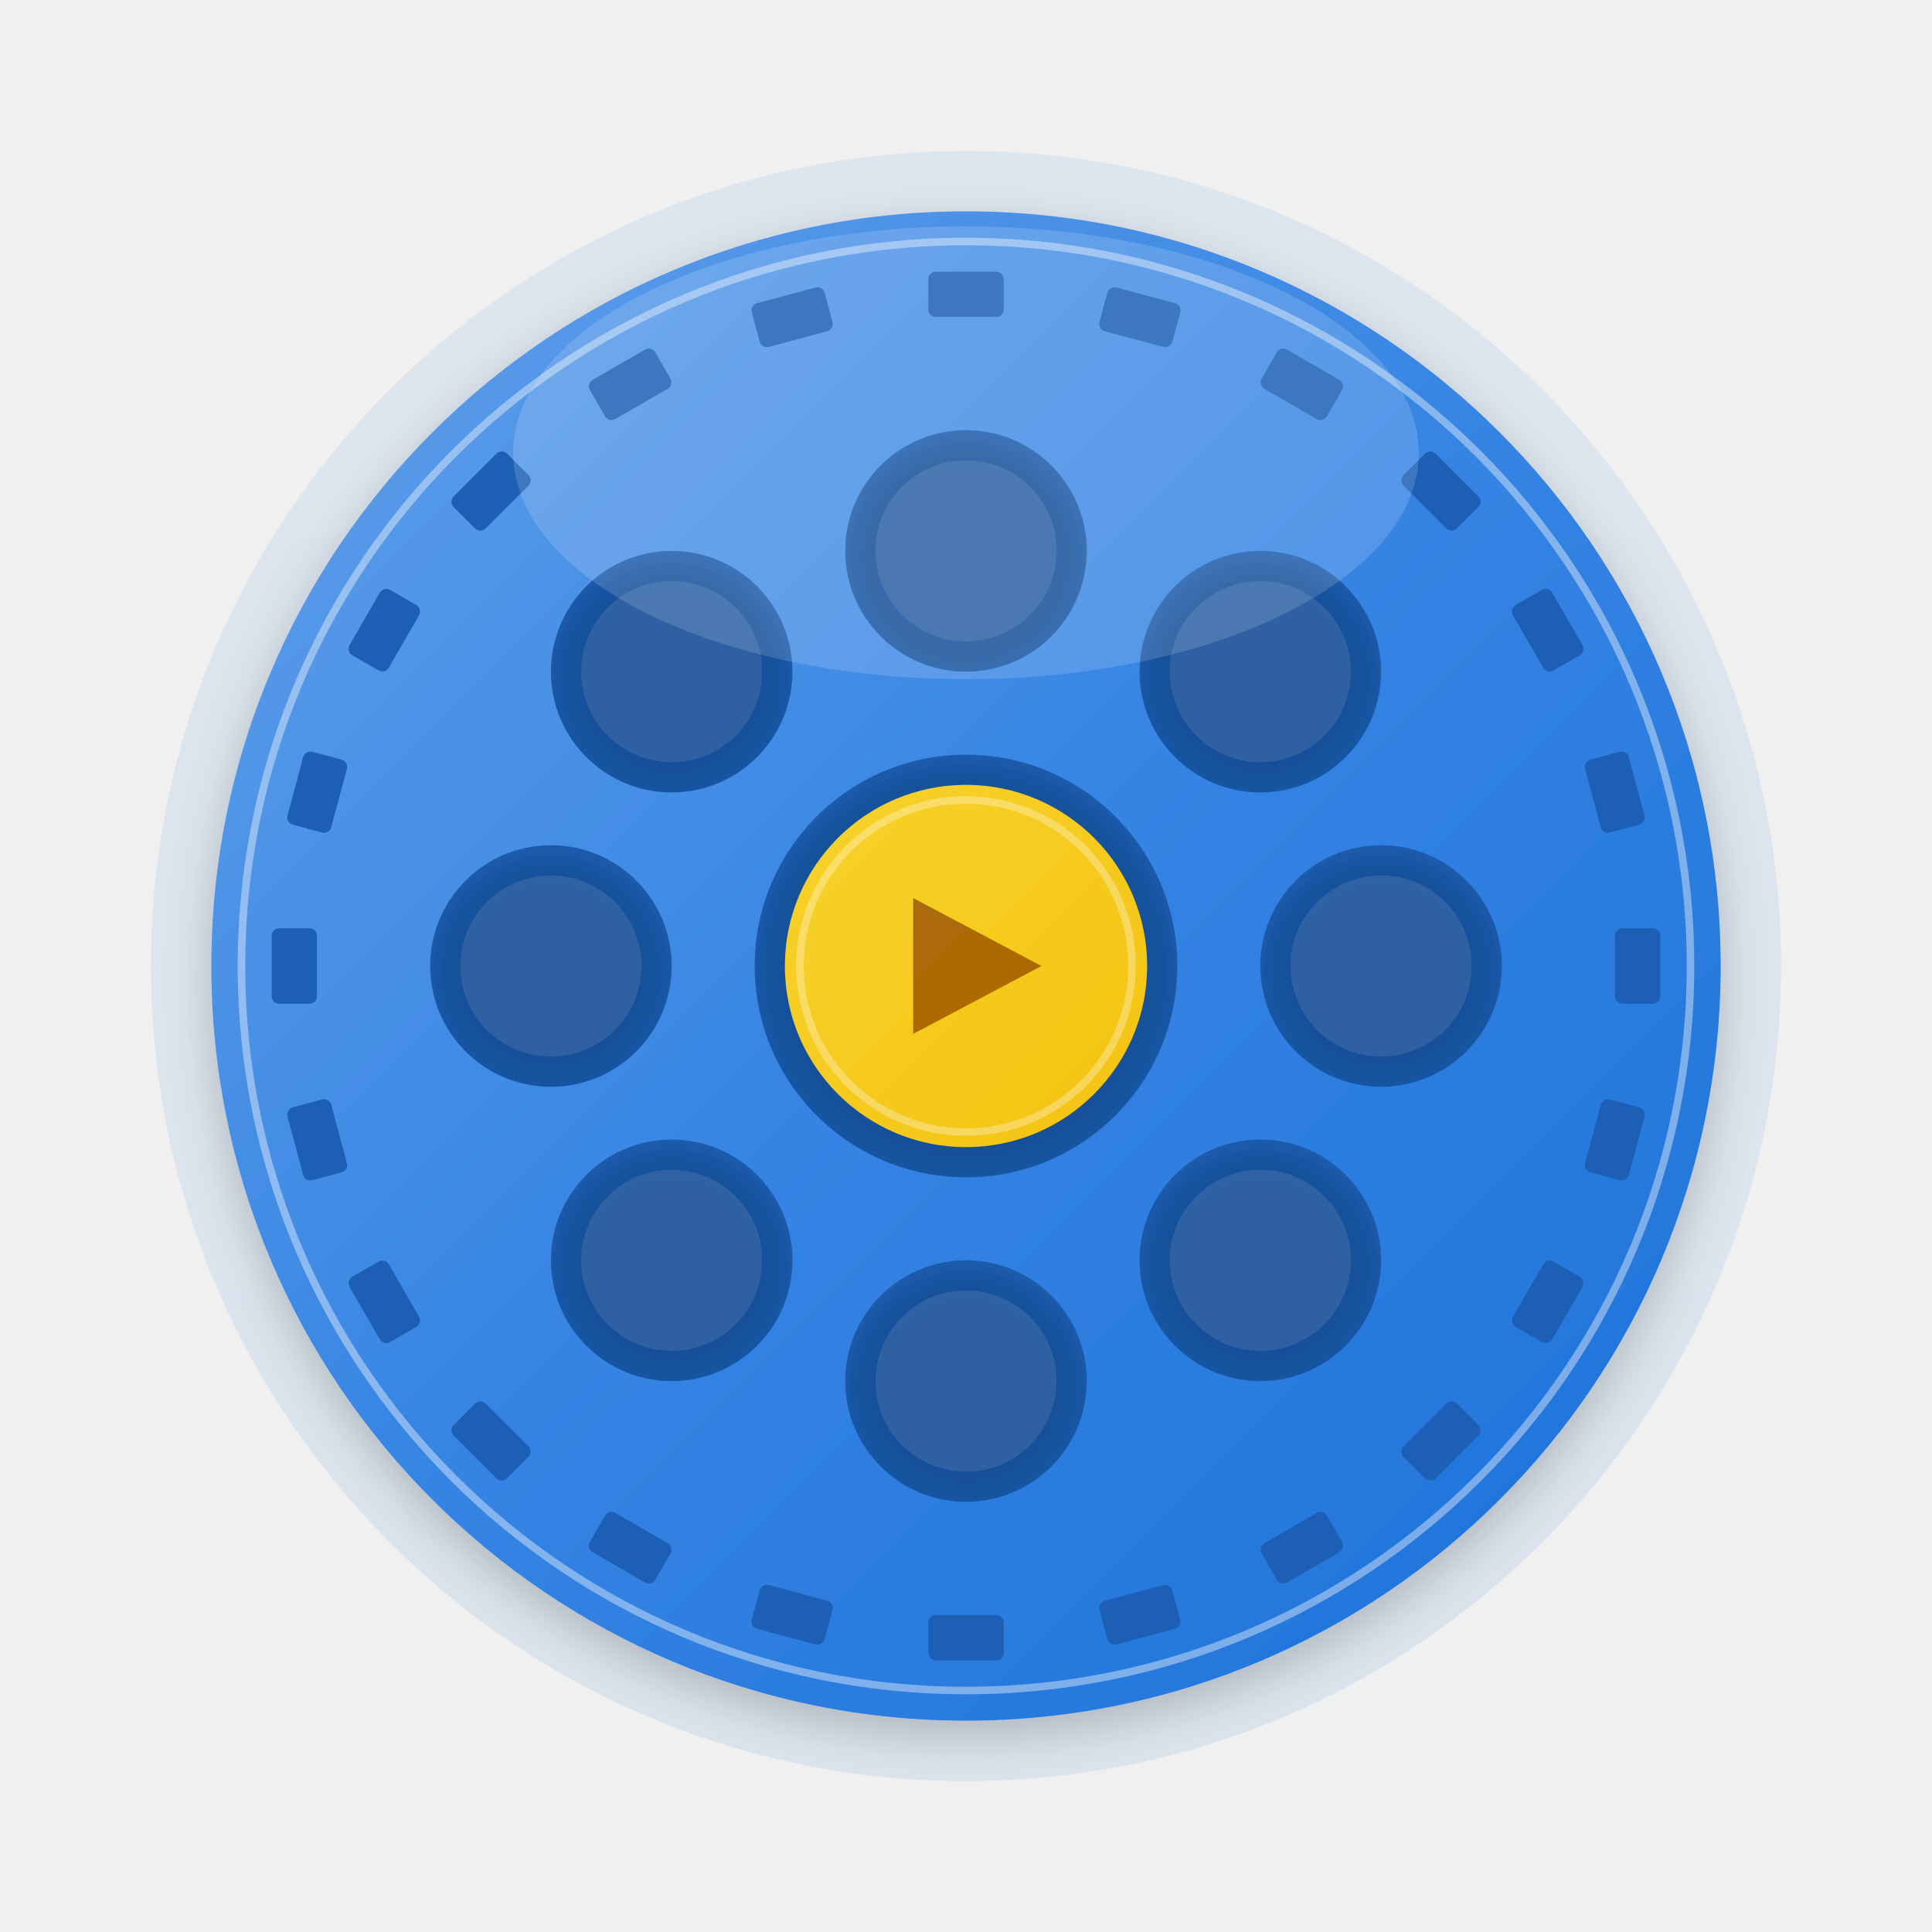
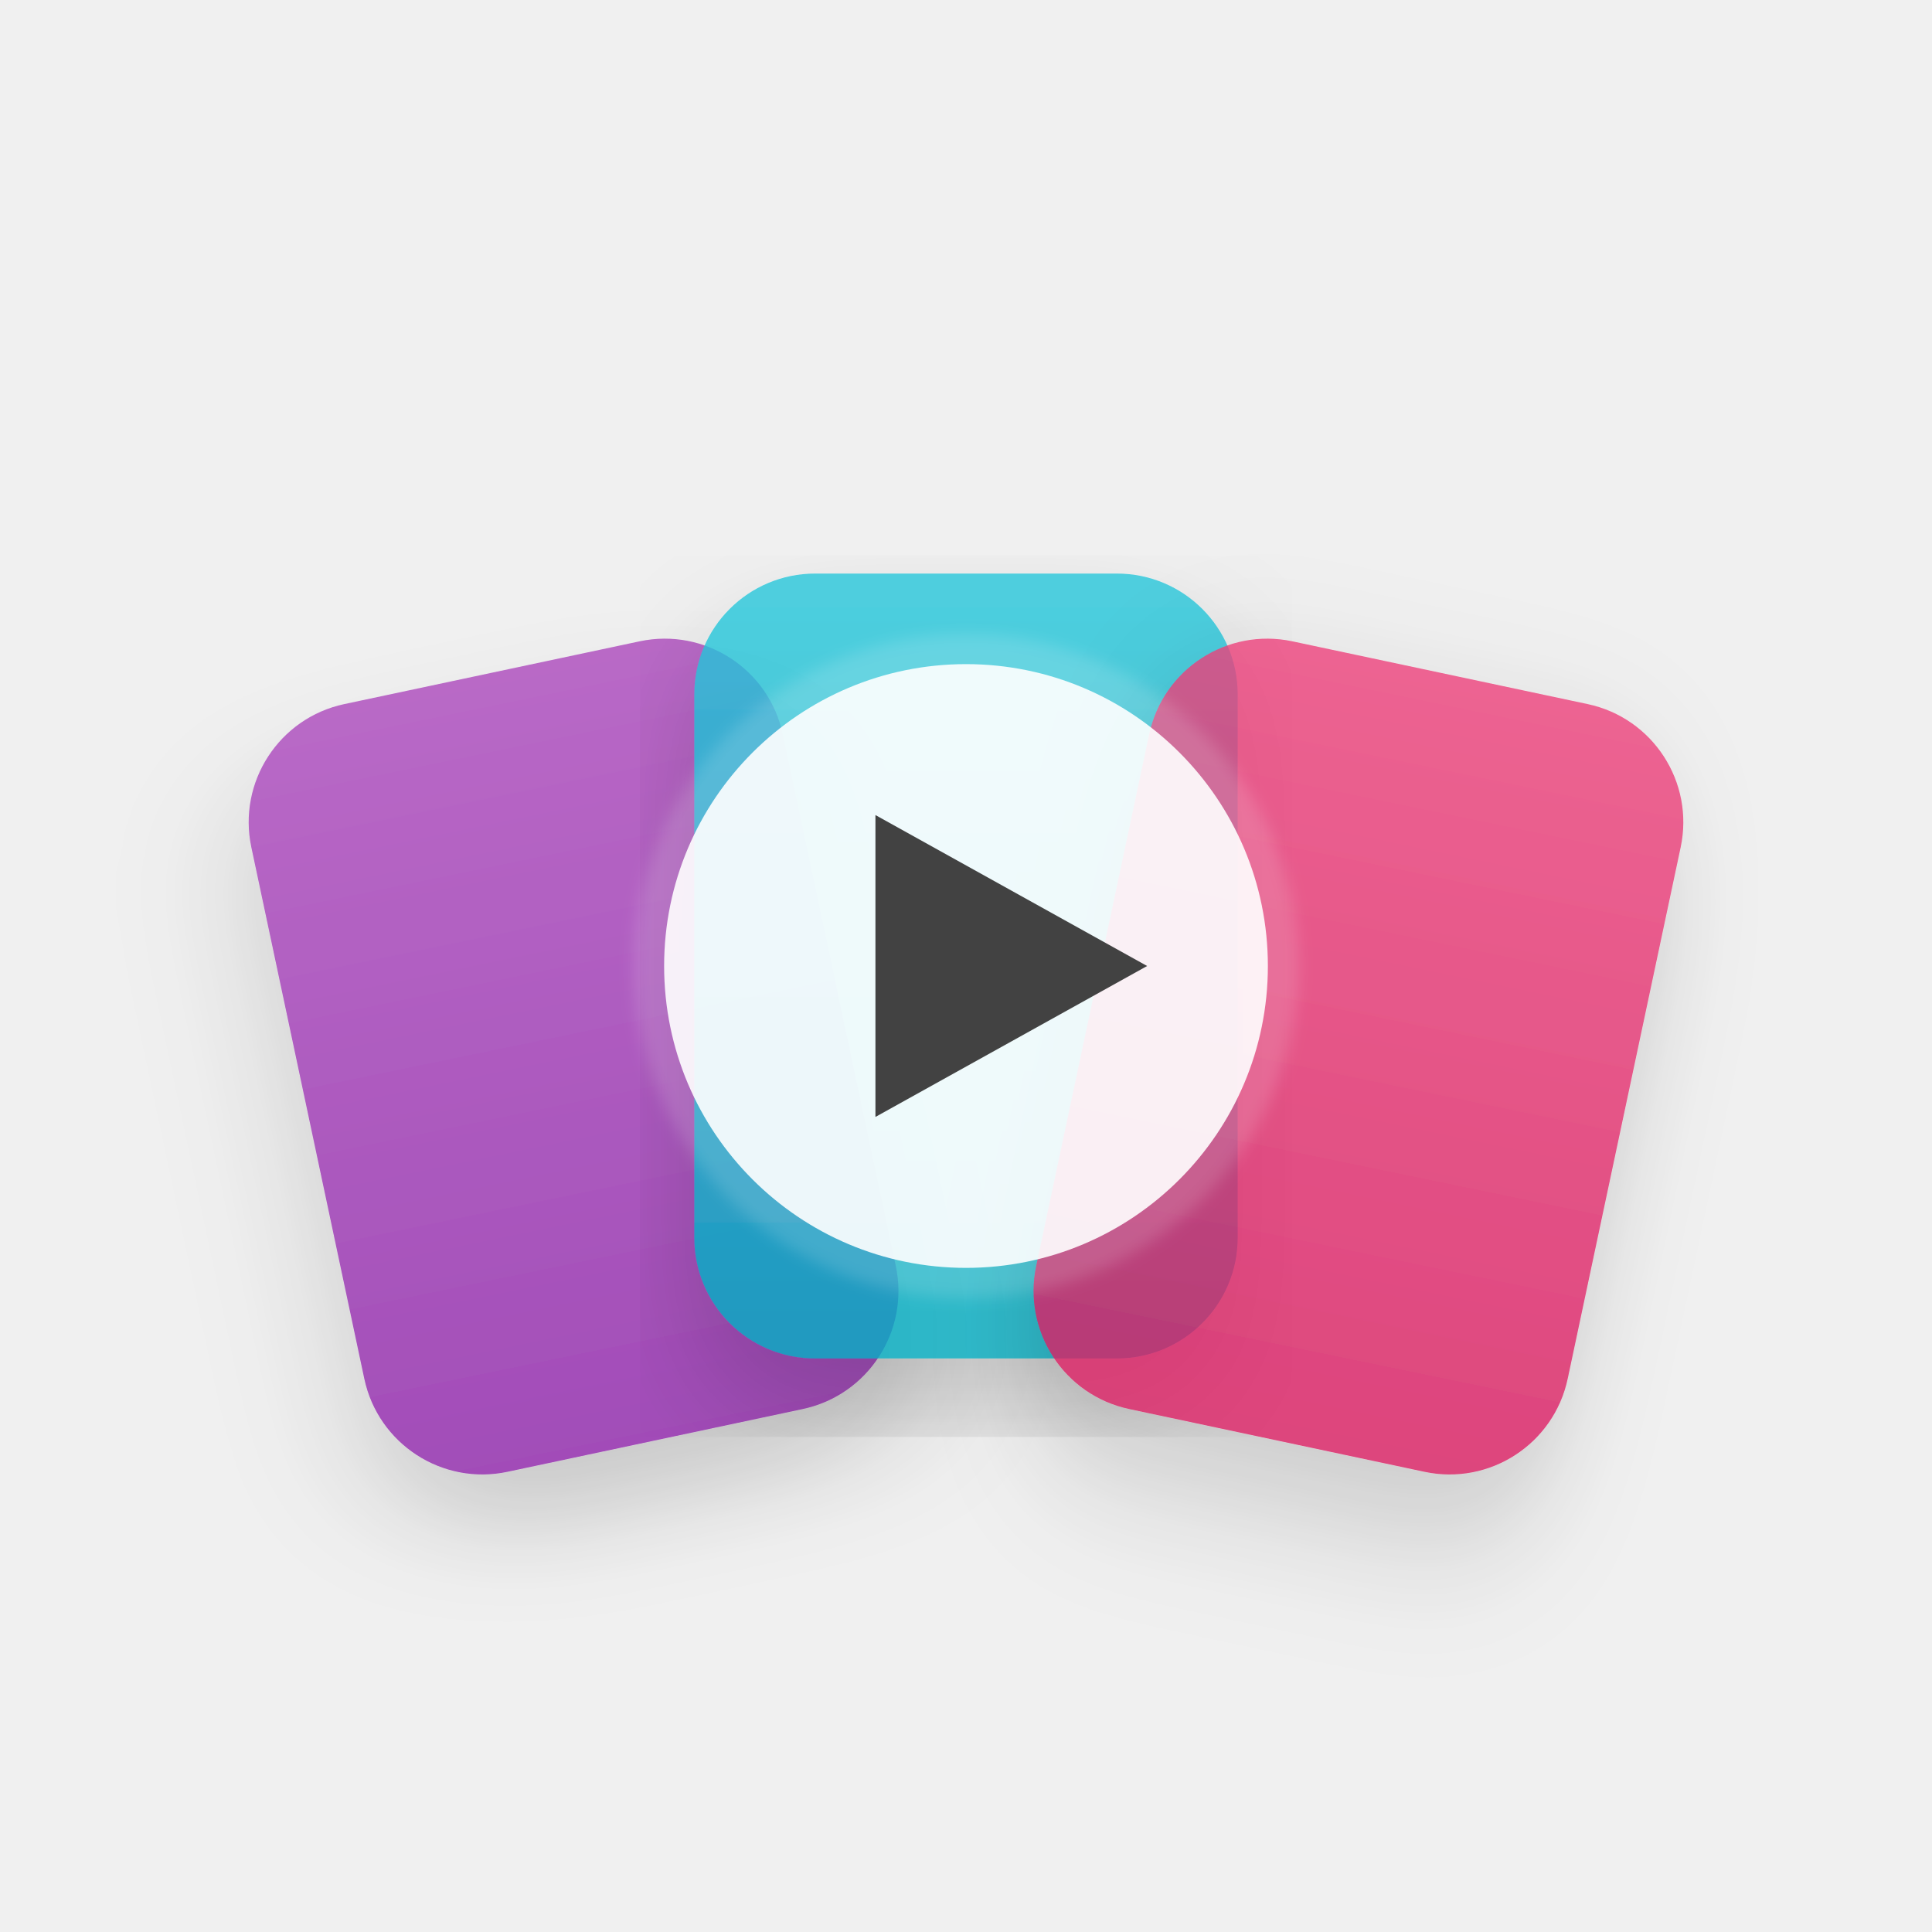
- <svg xmlns="http://www.w3.org/2000/svg" width="256" height="256" viewBox="0 0 256 256">
+ <svg xmlns="http://www.w3.org/2000/svg" width="128" height="128" viewBox="0 0 128 128">
  <defs>
-     <linearGradient id="backgroundGradient" x1="0%" y1="0%" x2="0%" y2="100%">
-       <stop offset="0%" style="stop-color:#3584e4;stop-opacity:1" />
-       <stop offset="100%" style="stop-color:#1c71d8;stop-opacity:1" />
+     <linearGradient id="purpleGradient" x1="0%" y1="0%" x2="0%" y2="100%">
+       <stop offset="0%" style="stop-color:#ab47bc;stop-opacity:1" />
+       <stop offset="100%" style="stop-color:#8e24aa;stop-opacity:1" />
    </linearGradient>
-     <linearGradient id="reelGradient" x1="0%" y1="0%" x2="100%" y2="100%">
-       <stop offset="0%" style="stop-color:#62a0ea;stop-opacity:1" />
-       <stop offset="50%" style="stop-color:#3584e4;stop-opacity:1" />
-       <stop offset="100%" style="stop-color:#1c71d8;stop-opacity:1" />
+     <linearGradient id="tealGradient" x1="0%" y1="0%" x2="0%" y2="100%">
+       <stop offset="0%" style="stop-color:#26c6da;stop-opacity:1" />
+       <stop offset="100%" style="stop-color:#00acc1;stop-opacity:1" />
    </linearGradient>
-     <linearGradient id="centerGradient" x1="0%" y1="0%" x2="100%" y2="100%">
-       <stop offset="0%" style="stop-color:#f6d32d;stop-opacity:1" />
-       <stop offset="100%" style="stop-color:#f5c211;stop-opacity:1" />
+     <linearGradient id="pinkGradient" x1="0%" y1="0%" x2="0%" y2="100%">
+       <stop offset="0%" style="stop-color:#ec407a;stop-opacity:1" />
+       <stop offset="100%" style="stop-color:#d81b60;stop-opacity:1" />
    </linearGradient>
-     <linearGradient id="shadowGradient" x1="0%" y1="0%" x2="0%" y2="100%">
-       <stop offset="0%" style="stop-color:#000000;stop-opacity:0.1" />
-       <stop offset="100%" style="stop-color:#000000;stop-opacity:0.3" />
-     </linearGradient>
-     <filter id="dropShadow" x="-50%" y="-50%" width="200%" height="200%">
-       <feGaussianBlur in="SourceAlpha" stdDeviation="3" />
-       <feOffset dx="0" dy="2" result="offsetblur" />
-       <feFlood flood-color="#000000" flood-opacity="0.2" />
-       <feComposite in2="offsetblur" operator="in" />
-       <feMerge>
-         <feMergeNode />
-         <feMergeNode in="SourceGraphic" />
-       </feMerge>
+     <filter id="shadow">
+       <feDropShadow dx="0" dy="4" stdDeviation="4" flood-opacity="0.2" />
    </filter>
-     <filter id="innerShadow" x="-50%" y="-50%" width="200%" height="200%">
-       <feGaussianBlur in="SourceAlpha" stdDeviation="2" />
-       <feOffset dx="0" dy="1" result="offsetblur" />
-       <feFlood flood-color="#000000" flood-opacity="0.3" />
-       <feComposite in2="offsetblur" operator="in" />
-       <feComposite in2="SourceAlpha" operator="in" />
-       <feMerge>
-         <feMergeNode in="SourceGraphic" />
-         <feMergeNode />
-       </feMerge>
+     <filter id="blur">
+       <feGaussianBlur in="SourceGraphic" stdDeviation="0.5" />
    </filter>
  </defs>
-   <circle cx="128" cy="128" r="108" fill="url(#backgroundGradient)" opacity="0.1" />
-   <g filter="url(#dropShadow)">
-     <circle cx="128" cy="128" r="100" fill="url(#reelGradient)" />
-     <circle cx="128" cy="128" r="96" fill="none" stroke="#ffffff" stroke-width="1" opacity="0.4" />
-     <g transform="translate(128, 128)">
-       <g id="perf">
-         <rect x="-5" y="-92" width="10" height="6" rx="1" fill="#1a5fb4" />
-       </g>
-       <use href="#perf" transform="rotate(15)" />
-       <use href="#perf" transform="rotate(30)" />
-       <use href="#perf" transform="rotate(45)" />
-       <use href="#perf" transform="rotate(60)" />
-       <use href="#perf" transform="rotate(75)" />
-       <use href="#perf" transform="rotate(90)" />
-       <use href="#perf" transform="rotate(105)" />
-       <use href="#perf" transform="rotate(120)" />
-       <use href="#perf" transform="rotate(135)" />
-       <use href="#perf" transform="rotate(150)" />
-       <use href="#perf" transform="rotate(165)" />
-       <use href="#perf" transform="rotate(180)" />
-       <use href="#perf" transform="rotate(195)" />
-       <use href="#perf" transform="rotate(210)" />
-       <use href="#perf" transform="rotate(225)" />
-       <use href="#perf" transform="rotate(240)" />
-       <use href="#perf" transform="rotate(255)" />
-       <use href="#perf" transform="rotate(270)" />
-       <use href="#perf" transform="rotate(285)" />
-       <use href="#perf" transform="rotate(300)" />
-       <use href="#perf" transform="rotate(315)" />
-       <use href="#perf" transform="rotate(330)" />
-       <use href="#perf" transform="rotate(345)" />
-     </g>
-     <g transform="translate(128, 128)">
-       <circle cx="0" cy="-55" r="16" fill="#1a5fb4" filter="url(#innerShadow)" />
-       <circle cx="0" cy="-55" r="12" fill="#ffffff" opacity="0.1" />
-       <circle cx="39" cy="-39" r="16" fill="#1a5fb4" filter="url(#innerShadow)" />
-       <circle cx="39" cy="-39" r="12" fill="#ffffff" opacity="0.1" />
-       <circle cx="55" cy="0" r="16" fill="#1a5fb4" filter="url(#innerShadow)" />
-       <circle cx="55" cy="0" r="12" fill="#ffffff" opacity="0.1" />
-       <circle cx="39" cy="39" r="16" fill="#1a5fb4" filter="url(#innerShadow)" />
-       <circle cx="39" cy="39" r="12" fill="#ffffff" opacity="0.1" />
-       <circle cx="0" cy="55" r="16" fill="#1a5fb4" filter="url(#innerShadow)" />
-       <circle cx="0" cy="55" r="12" fill="#ffffff" opacity="0.1" />
-       <circle cx="-39" cy="39" r="16" fill="#1a5fb4" filter="url(#innerShadow)" />
-       <circle cx="-39" cy="39" r="12" fill="#ffffff" opacity="0.1" />
-       <circle cx="-55" cy="0" r="16" fill="#1a5fb4" filter="url(#innerShadow)" />
-       <circle cx="-55" cy="0" r="12" fill="#ffffff" opacity="0.1" />
-       <circle cx="-39" cy="-39" r="16" fill="#1a5fb4" filter="url(#innerShadow)" />
-       <circle cx="-39" cy="-39" r="12" fill="#ffffff" opacity="0.1" />
-     </g>
-     <circle cx="128" cy="128" r="28" fill="#1a5fb4" filter="url(#innerShadow)" />
-     <circle cx="128" cy="128" r="24" fill="url(#centerGradient)" />
-     <g transform="translate(128, 128)">
-       <path d="M -7,-9 L -7,9 L 10,0 Z" fill="#9a5200" opacity="0.8" />
-     </g>
-     <circle cx="128" cy="128" r="22" fill="none" stroke="#ffffff" stroke-width="1" opacity="0.3" />
-     <ellipse cx="128" cy="60" rx="60" ry="30" fill="#ffffff" opacity="0.15" />
-   </g>
+   <rect x="20" y="44" width="36" height="52" rx="8" fill="url(#purpleGradient)" opacity="0.8" filter="url(#shadow)" transform="rotate(-12, 38, 70)" />
+   <rect x="46" y="38" width="36" height="52" rx="8" fill="url(#tealGradient)" opacity="0.8" filter="url(#shadow)" />
+   <rect x="72" y="44" width="36" height="52" rx="8" fill="url(#pinkGradient)" opacity="0.8" filter="url(#shadow)" transform="rotate(12, 90, 70)" />
+   <circle cx="64" cy="64" r="22" fill="#ffffff" opacity="0.15" filter="url(#blur)" />
+   <circle cx="64" cy="64" r="20" fill="#ffffff" opacity="0.9" />
+   <path d="M 58,54 L 58,74 L 76,64 Z" fill="#424242" />
</svg>
